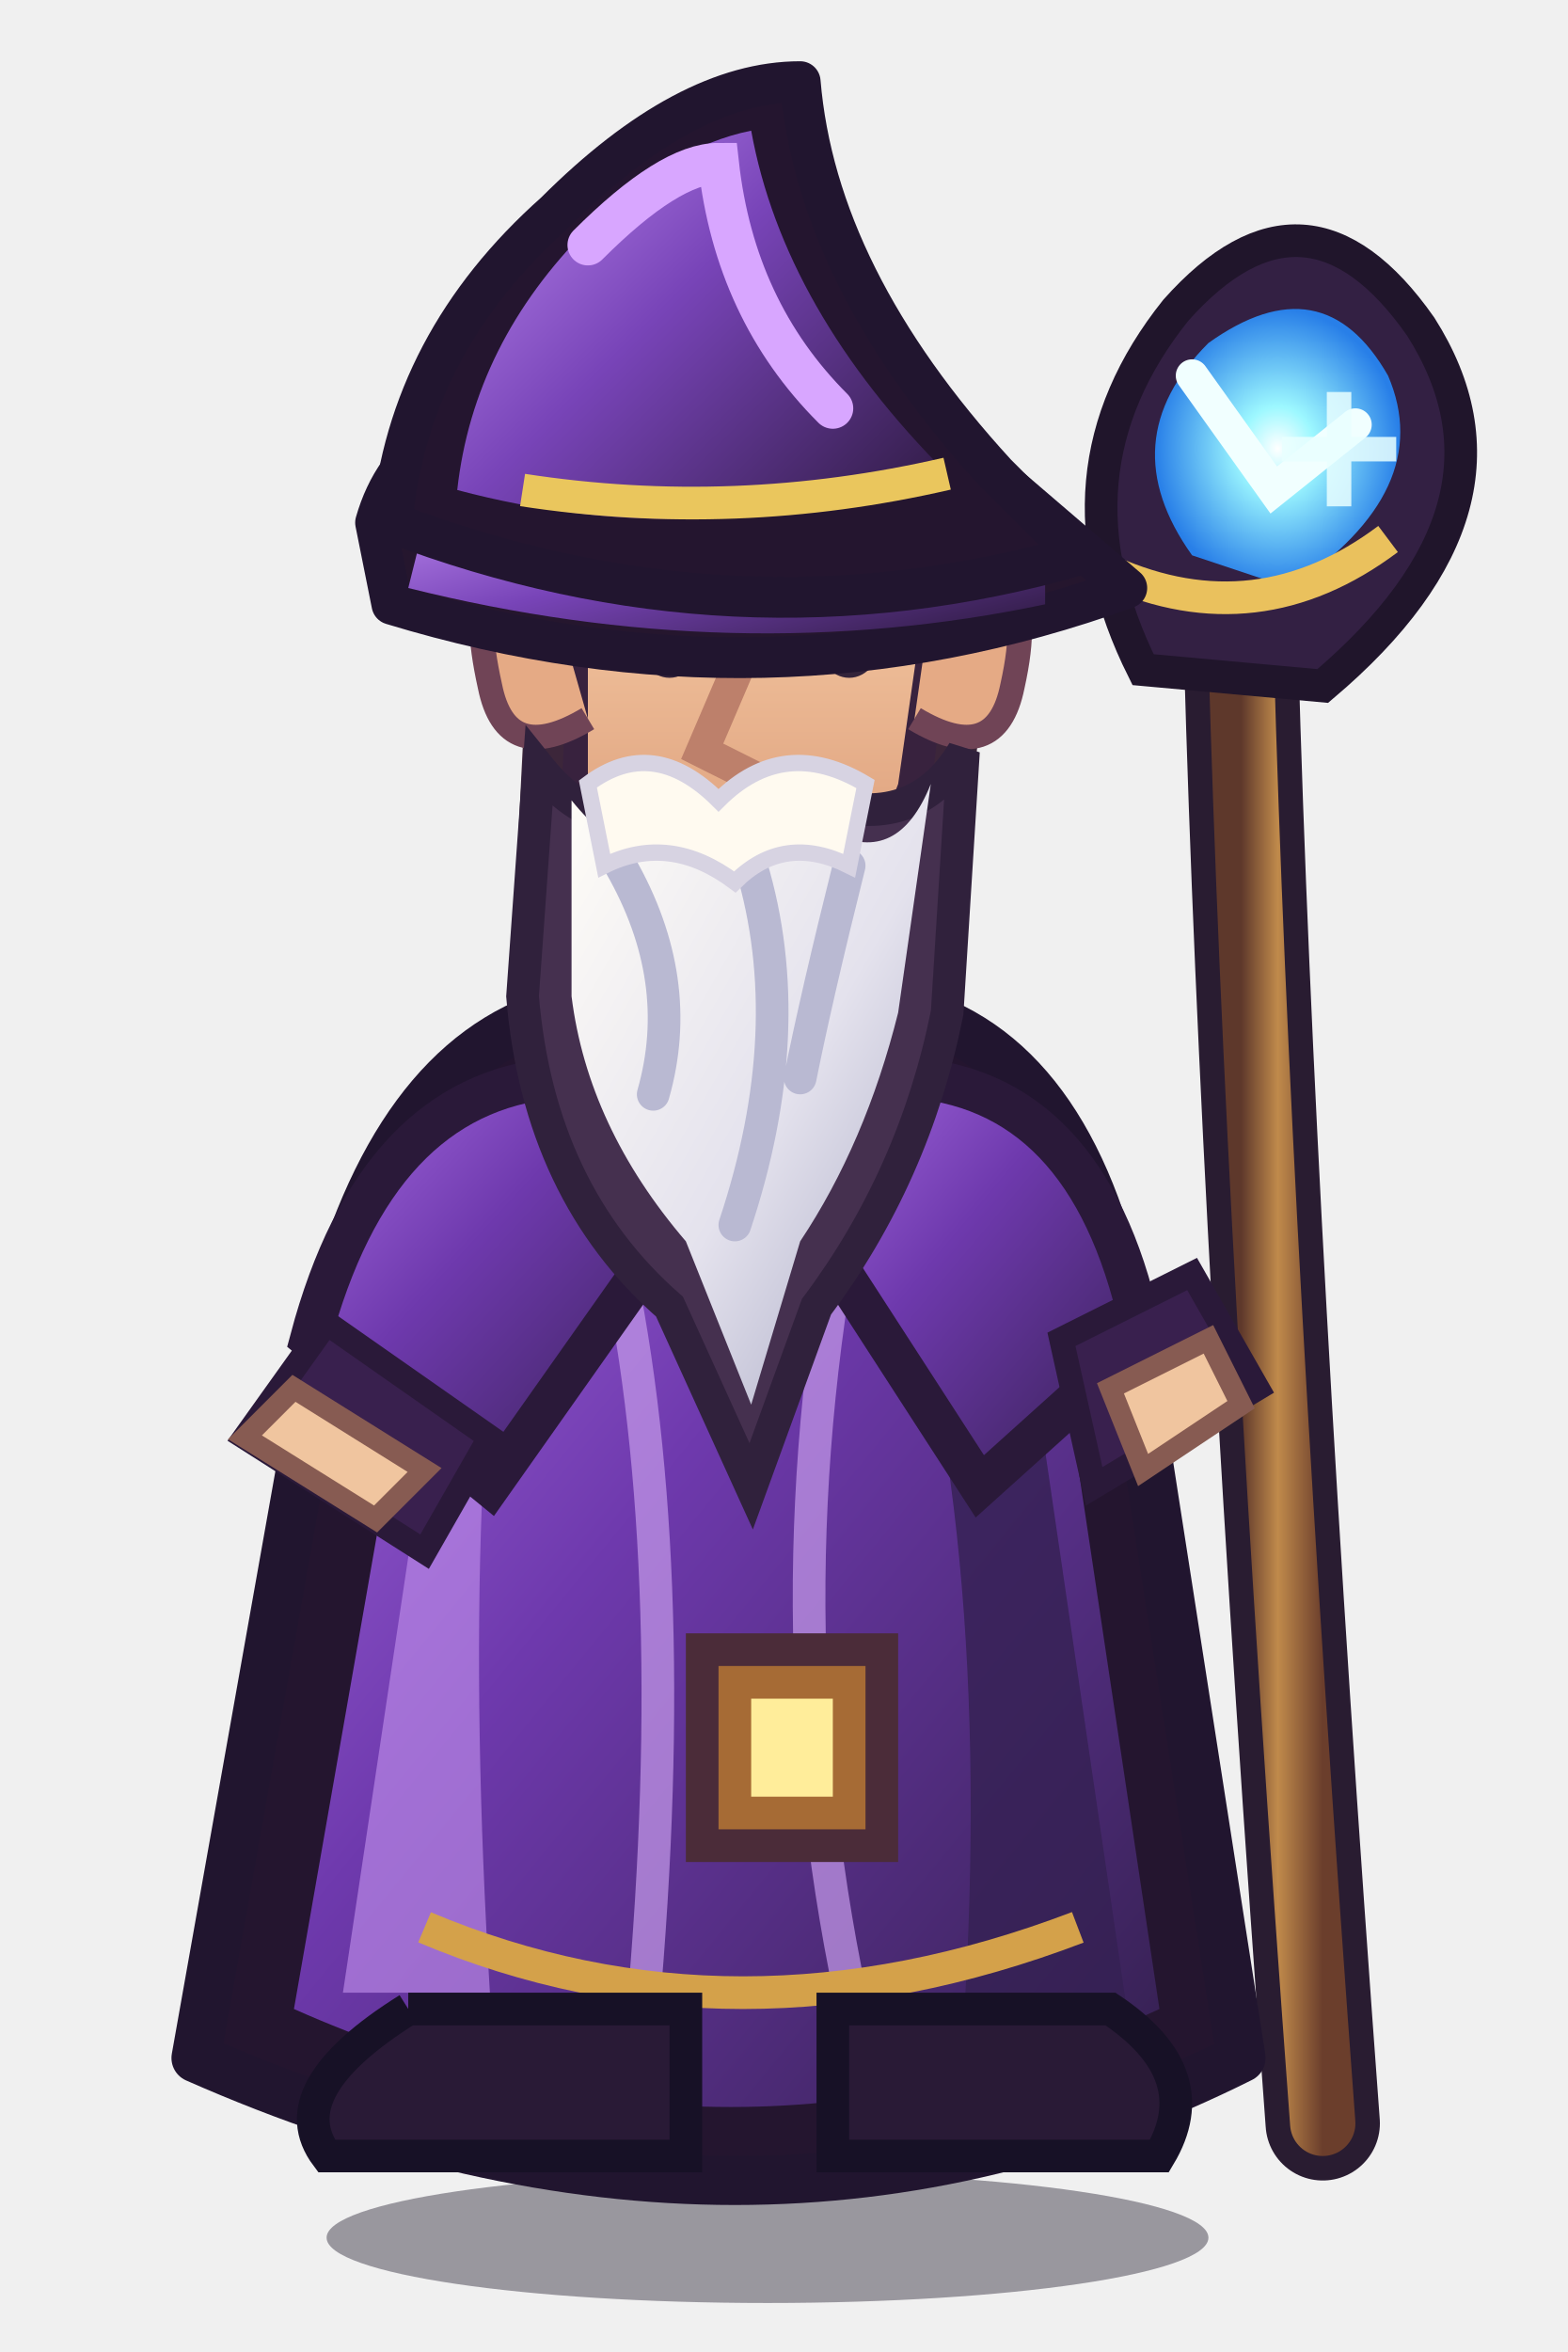
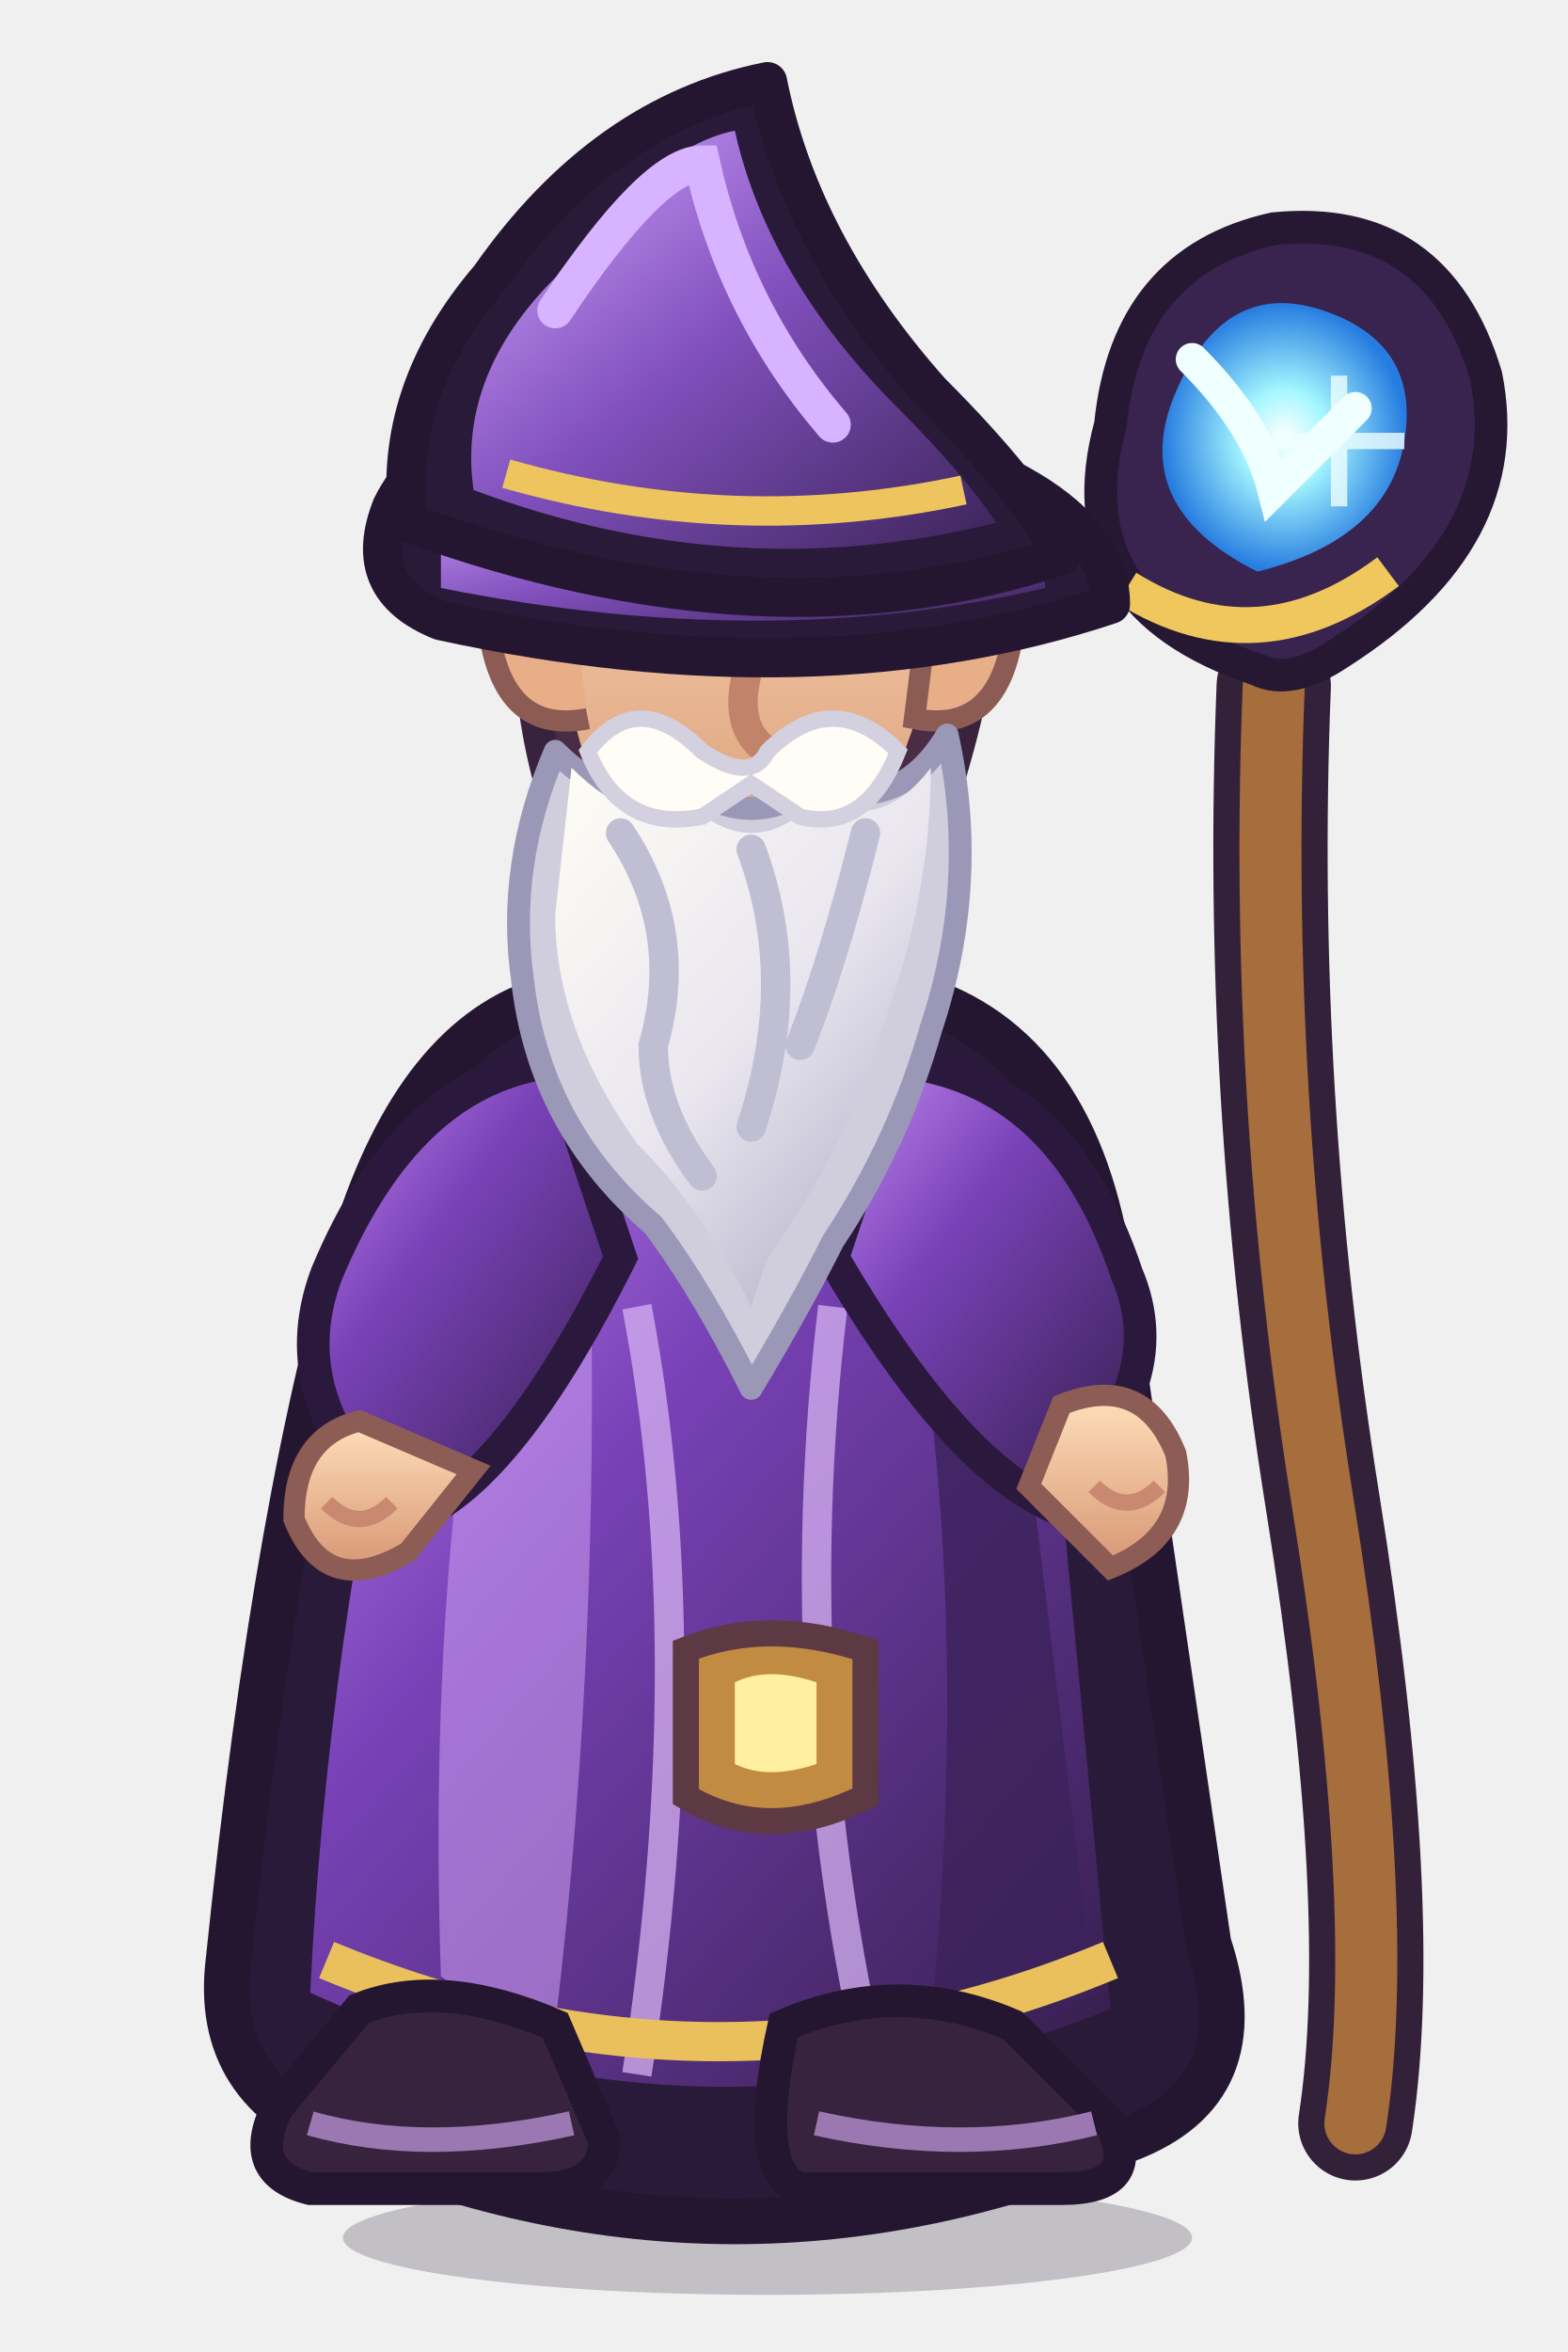
<svg xmlns="http://www.w3.org/2000/svg" width="96" height="144" viewBox="0 0 96 144" role="img" aria-label="Elder wizard idle frame 3">
  <defs>
-     <linearGradient id="robe" x1="0" y1="0" x2="1" y2="1">
-       <stop stop-color="#a66be2" />
-       <stop offset=".42" stop-color="#6e39ad" />
-       <stop offset="1" stop-color="#34204f" />
+     <linearGradient id="robe3idle" x1="0" y1="0" x2=".9" y2="1">
+       <stop stop-color="#c58bf2" />
+       <stop offset=".4" stop-color="#7942b8" />
+       <stop offset="1" stop-color="#392052" />
    </linearGradient>
-     <linearGradient id="hat" x1="0" y1="0" x2="1" y2=".8">
-       <stop stop-color="#bd8af1" />
-       <stop offset=".48" stop-color="#7844b8" />
-       <stop offset="1" stop-color="#382051" />
+     <linearGradient id="hat3idle" x1="0" y1="0" x2="1" y2="1">
+       <stop stop-color="#d3a7ff" />
+       <stop offset=".48" stop-color="#8150bd" />
+       <stop offset="1" stop-color="#3c2459" />
    </linearGradient>
-     <linearGradient id="beard" x1="0" y1="0" x2="1" y2="1">
-       <stop stop-color="#fffdf7" />
-       <stop offset=".55" stop-color="#e4e2ed" />
-       <stop offset="1" stop-color="#a5a6c2" />
+     <linearGradient id="beard3idle" x1="0" y1="0" x2=".8" y2="1">
+       <stop stop-color="#fffdf5" />
+       <stop offset=".55" stop-color="#e9e6ef" />
+       <stop offset="1" stop-color="#b2b1c9" />
    </linearGradient>
-     <linearGradient id="skin" x1="0" y1="0" x2="0" y2="1">
-       <stop stop-color="#ffdbb4" />
-       <stop offset="1" stop-color="#d99875" />
+     <linearGradient id="skin3idle" x1="0" y1="0" x2="0" y2="1">
+       <stop stop-color="#ffdfba" />
+       <stop offset="1" stop-color="#d79674" />
    </linearGradient>
-     <radialGradient id="gem">
+     <radialGradient id="gem3idle">
      <stop stop-color="#fff" />
-       <stop offset=".3" stop-color="#9df8ff" />
-       <stop offset="1" stop-color="#287fe8" />
+       <stop offset=".35" stop-color="#a5f7ff" />
+       <stop offset="1" stop-color="#267ce0" />
    </radialGradient>
-     <linearGradient id="wood" x1="0" y1="0" x2="1" y2="0">
-       <stop stop-color="#5e382b" />
-       <stop offset=".45" stop-color="#c08a4b" />
-       <stop offset="1" stop-color="#6b3e2c" />
-     </linearGradient>
  </defs>
-   <ellipse cx="47" cy="137" rx="27" ry="4" fill="#171124" opacity=".4" />
-   <path d="M76 40Q77 76 81 130" fill="none" stroke="#291c31" stroke-width="7" stroke-linecap="round" />
-   <path d="M76 40Q77 76 81 130" fill="none" stroke="url(#wood)" stroke-width="4" stroke-linecap="round" />
-   <path d="M70 41Q64 29 72 19Q80 10 87 20Q94 31 81 42Z" fill="#332043" stroke="#20152b" stroke-width="2" />
-   <path d="M73 34Q68 27 74 21Q81 16 85 23Q88 30 79 36Z" fill="url(#gem)" />
-   <path d="M73 23l5 7 5-4" fill="none" stroke="#f1ffff" stroke-width="2" stroke-linecap="round" />
-   <path d="M68 35Q77 39 85 33" fill="none" stroke="#eac15d" stroke-width="2" />
-   <path d="M34 62Q24 65 20 81L12 126Q46 141 76 126L69 81Q66 65 56 62Z" fill="#24152f" stroke="#21152f" stroke-width="3" stroke-linejoin="round" />
-   <path d="M35 64Q27 69 25 83L18 123Q45 135 71 123L65 83Q62 69 55 64Z" fill="url(#robe)" />
-   <path d="M32 69Q28 89 30 122L21 122L27 82Z" fill="#bd8ce9" opacity=".65" />
-   <path d="M54 72Q61 93 59 124L69 123L63 82Z" fill="#342052" opacity=".8" />
-   <path d="M38 78Q42 98 39 127M51 79Q47 105 54 130" fill="none" stroke="#c49ae9" stroke-width="2" opacity=".7" />
-   <path d="M26 118Q45 126 66 118" fill="none" stroke="#d4a14a" stroke-width="2" />
-   <path d="M43 101h11v12H43z" fill="#a66b35" stroke="#4b2c39" stroke-width="2" />
-   <path d="M46 104h5v6h-5z" fill="#ffed9a" />
-   <path d="M34 66Q23 67 19 82L30 91L42 74Z" fill="url(#robe)" stroke="#2a1939" stroke-width="2.5" />
-   <path d="M56 66Q67 67 70 82L60 91L49 74Z" fill="url(#robe)" stroke="#2a1939" stroke-width="2.5" />
-   <path d="M20 81l10 7-4 7-11-7zM65 82l8-4 4 7-10 6z" fill="#39204e" stroke="#2a1939" stroke-width="1.5" />
-   <path d="M18 85l8 5-3 3-8-5zM68 85l6-3 2 4-6 4z" fill="#f0c59f" stroke="#875b52" stroke-width="1.3" />
-   <path d="M34 31Q33 22 45 21Q58 21 60 33L58 51Q54 61 46 62Q36 60 33 51Z" fill="#38223e" stroke="#3c263a" stroke-width="2.5" />
-   <path d="M36 32Q36 25 46 25Q56 25 57 34L55 48Q52 56 46 57Q38 55 36 48Z" fill="url(#skin)" />
-   <path d="M34 37Q28 33 30 42Q31 47 36 44M57 37Q64 33 62 42Q61 47 56 44" fill="#e5aa85" stroke="#704456" stroke-width="1.5" />
-   <path d="M37 35q4-3 8 0M48 35q4-3 7 0" fill="none" stroke="#756071" stroke-width="2.3" stroke-linecap="round" />
-   <ellipse cx="41" cy="39" rx="2" ry="2.5" fill="#33233a" />
-   <ellipse cx="52" cy="39" rx="2" ry="2.5" fill="#33233a" />
-   <circle cx="41.5" cy="38.5" r=".7" fill="#fff" />
-   <circle cx="52.5" cy="38.5" r=".7" fill="#fff" />
-   <path d="M46 39l-3 7 4 2" fill="none" stroke="#bd806b" stroke-width="2" stroke-linecap="round" />
-   <path d="M33 47Q37 52 42 49Q46 53 50 49Q56 51 59 46L58 62Q56 72 50 80L46 91L41 80Q33 73 32 61Z" fill="#45304f" stroke="#30213c" stroke-width="2" />
-   <path d="M35 49Q39 54 43 51Q47 54 51 51Q55 53 57 48L55 62Q53 70 49 76L46 86L42 76Q36 69 35 61Z" fill="url(#beard)" />
-   <path d="M38 53Q42 60 40 67M46 53Q49 63 45 75M52 53Q50 61 49 66" fill="none" stroke="#b9b9d2" stroke-width="2" stroke-linecap="round" />
-   <path d="M36 48Q40 45 44 49Q48 45 53 48L52 53Q48 51 45 54Q41 51 37 53Z" fill="#fffaf0" stroke="#d7d3e2" stroke-width="1" />
-   <path d="M23 32Q25 25 34 25L62 30L69 36Q47 44 24 37Z" fill="#25162e" stroke="#21152f" stroke-width="2.5" stroke-linejoin="round" />
-   <path d="M26 32Q42 28 64 34L64 37Q45 41 25 36Z" fill="url(#hat)" />
-   <path d="M29 33Q46 36 61 34" fill="none" stroke="#f2c65a" stroke-width="2" />
-   <path d="M24 32Q25 21 34 13Q42 5 49 5Q50 17 61 29L66 34Q45 40 24 32Z" fill="#24152f" stroke="#21152f" stroke-width="2.5" stroke-linejoin="round" />
-   <path d="M28 30Q29 21 36 14Q41 9 46 8Q48 19 58 29Q43 34 28 30Z" fill="url(#hat)" />
-   <path d="M36 15Q41 10 44 10Q45 19 51 25" fill="none" stroke="#d8a6ff" stroke-width="2.5" stroke-linecap="round" />
-   <path d="M32 30Q45 32 58 29" fill="none" stroke="#eac65d" stroke-width="2" />
-   <path d="M25 123h17v9H20q-3-4 5-9M51 123h17q6 4 3 9H51z" fill="#291a36" stroke="#171126" stroke-width="2" />
-   <g fill="#b8f7ff">
-     <path d="M82 24v7m-3.5-3.5h7" stroke="#e9ffff" stroke-width="1.5" opacity="0.85" />
+   <ellipse cx="47" cy="137" rx="26" ry="3.5" fill="#21152d" opacity=".22" />
+   <path d="M78 42Q77 67 81 92T83 130" fill="none" stroke="#33213a" stroke-width="7" stroke-linecap="round" />
+   <path d="M78 42Q77 67 81 92T83 130" fill="none" stroke="#a66d3d" stroke-width="3.8" stroke-linecap="round" />
+   <path d="M77 41Q65 37 68 26Q69 16 78 14Q88 13 91 23Q93 33 82 40Q79 42 77 41Z" fill="#39234f" stroke="#261833" stroke-width="2" />
+   <path d="M77 35Q69 31 72 24Q75 17 81 19Q87 21 86 27Q85 33 77 35Z" fill="url(#gem3idle)" />
+   <path d="M73 22q4 4 5 8l5-5" fill="none" stroke="#f0ffff" stroke-width="2" stroke-linecap="round" />
+   <path d="M69 36q8 5 16-1" fill="none" stroke="#f0c75d" stroke-width="2.2" />
+   <path d="M34 61Q26 63 22 75Q17 91 14 120Q13 128 21 131Q45 141 69 131Q77 128 74 119L68 78Q66 64 56 61Z" fill="#2a1a39" stroke="#241630" stroke-width="2.8" stroke-linejoin="round" />
+   <path d="M35 64Q28 67 25 79Q20 101 19 122Q43 133 68 123L64 81Q62 68 55 64Z" fill="url(#robe3idle)" />
+   <path d="M32 69Q26 91 27 121Q31 124 34 124Q37 99 36 72Z" fill="#c99af0" opacity=".58" />
+   <path d="M54 70Q60 93 57 124Q62 125 67 122L62 81Q60 73 54 70Z" fill="#3c225c" opacity=".82" />
+   <path d="M39 80Q43 101 39 127M51 80Q48 105 54 129" fill="none" stroke="#d6b1f1" stroke-width="1.8" opacity=".75" />
+   <path d="M20 120Q44 130 68 120" fill="none" stroke="#eac05c" stroke-width="2.4" />
+   <path d="M34 65Q25 66 20 78Q17 86 25 93Q31 91 38 77Z" fill="url(#robe3idle)" stroke="#2b193d" stroke-width="2" />
+   <path d="M55 65Q65 66 69 78Q72 85 64 92Q58 89 51 77Z" fill="url(#robe3idle)" stroke="#2b193d" stroke-width="2" />
+   <path d="M22 87Q18 88 18 93Q20 98 25 95L29 90Z" fill="url(#skin3idle)" stroke="#8d5c54" stroke-width="1.3" />
+   <path d="M65 86Q70 84 72 89Q73 94 68 96L63 91Z" fill="url(#skin3idle)" stroke="#8d5c54" stroke-width="1.3" />
+   <path d="M20 92q2 2 4 0m43-1q2 2 4 0" fill="none" stroke="#c98971" stroke-width="1" />
+   <path d="M34 31Q33 22 43 20Q54 19 59 28Q62 35 58 48Q56 57 48 61Q39 59 34 49Q31 39 34 31Z" fill="#4a2c45" stroke="#39223d" stroke-width="2" />
+   <path d="M36 31Q36 24 45 23Q54 23 57 31Q59 37 55 47Q53 54 47 57Q40 55 36 47Q33 38 36 31Z" fill="url(#skin3idle)" />
+   <path d="M35 36Q29 32 30 39Q31 45 36 44M57 36Q64 32 62 39Q61 45 56 44Z" fill="#e8ae88" stroke="#8b5b54" stroke-width="1.3" />
+   <path d="M37 34Q41 31 45 34M48 34Q52 31 56 34" fill="none" stroke="#887061" stroke-width="2.2" stroke-linecap="round" />
+   <ellipse cx="41" cy="38" rx="2.1" ry="2.5" fill="#30213a" />
+   <ellipse cx="52" cy="38" rx="2.1" ry="2.5" fill="#30213a" />
+   <circle cx="41.7" cy="37.4" r=".8" fill="#fff" />
+   <circle cx="52.7" cy="37.4" r=".8" fill="#fff" />
+   <path d="M47 38Q44 44 47 46L49 46" fill="none" stroke="#c1836a" stroke-width="1.8" stroke-linecap="round" />
+   <path d="M34 46Q38 50 42 48Q46 51 50 48Q55 50 58 45Q60 54 57 63Q55 70 51 76Q49 80 46 85Q43 79 40 75Q33 69 32 60Q31 53 34 46Z" fill="#d0cedd" stroke="#9b98b7" stroke-width="1.4" stroke-linejoin="round" />
+   <path d="M35 47Q39 51 42 49Q46 53 50 49Q54 51 57 47Q57 55 54 63Q52 70 47 77L46 80Q43 74 39 70Q34 63 34 56Z" fill="url(#beard3idle)" />
+   <path d="M38 51Q42 57 40 64Q40 68 43 72M46 52Q49 60 46 69M53 51Q51 59 49 64" fill="none" stroke="#c0bed3" stroke-width="1.8" stroke-linecap="round" />
+   <path d="M36 46Q39 42 43 46Q46 48 47 46Q51 42 55 46Q53 51 49 50L46 48L43 50Q38 51 36 46Z" fill="#fffdf5" stroke="#d3d0df" stroke-width="1" />
+   <path d="M24 31Q27 25 37 25Q51 23 63 30Q68 33 68 37Q50 43 27 38Q22 36 24 31Z" fill="#291a39" stroke="#241630" stroke-width="2.4" stroke-linejoin="round" />
+   <path d="M27 31Q42 27 62 32Q64 34 64 36Q47 40 27 36Z" fill="url(#hat3idle)" />
+   <path d="M29 32Q45 36 62 33" fill="none" stroke="#f3c65b" stroke-width="2" />
+   <path d="M25 32Q24 24 30 17Q37 7 47 5Q49 15 57 24Q63 30 65 34Q47 40 25 32Z" fill="#2a1a39" stroke="#241630" stroke-width="2.4" stroke-linejoin="round" />
+   <path d="M29 30Q28 23 34 17Q40 9 45 8Q47 17 55 25Q59 29 61 32Q45 36 29 30Z" fill="url(#hat3idle)" />
+   <path d="M34 19Q40 10 43 10Q45 19 51 26" fill="none" stroke="#d8b3ff" stroke-width="2.2" stroke-linecap="round" />
+   <path d="M31 29Q45 33 59 30" fill="none" stroke="#edc45e" stroke-width="1.8" />
+   <path d="M22 123Q27 121 34 124L37 131Q37 134 33 134L19 134Q15 133 17 129Z" fill="#38233e" stroke="#241630" stroke-width="2" />
+   <path d="M48 124Q55 121 62 124L68 130Q70 134 65 134L49 134Q46 133 48 124Z" fill="#38233e" stroke="#241630" stroke-width="2" />
+   <path d="M19 130Q26 132 35 130M50 130Q59 132 67 130" fill="none" stroke="#9b78b2" stroke-width="1.5" />
+   <path d="M42 101Q47 99 53 101L53 110Q47 113 42 110Z" fill="#c18b42" stroke="#5d3a43" stroke-width="1.6" />
+   <path d="M45 103Q47 102 50 103L50 108Q47 109 45 108Z" fill="#fff0a0" />
+   <g fill="#baf7ff" stroke="#efffff" stroke-width="1">
+     <path d="M82 23v8m-4-4h8" opacity="0.8" />
  </g>
</svg>
